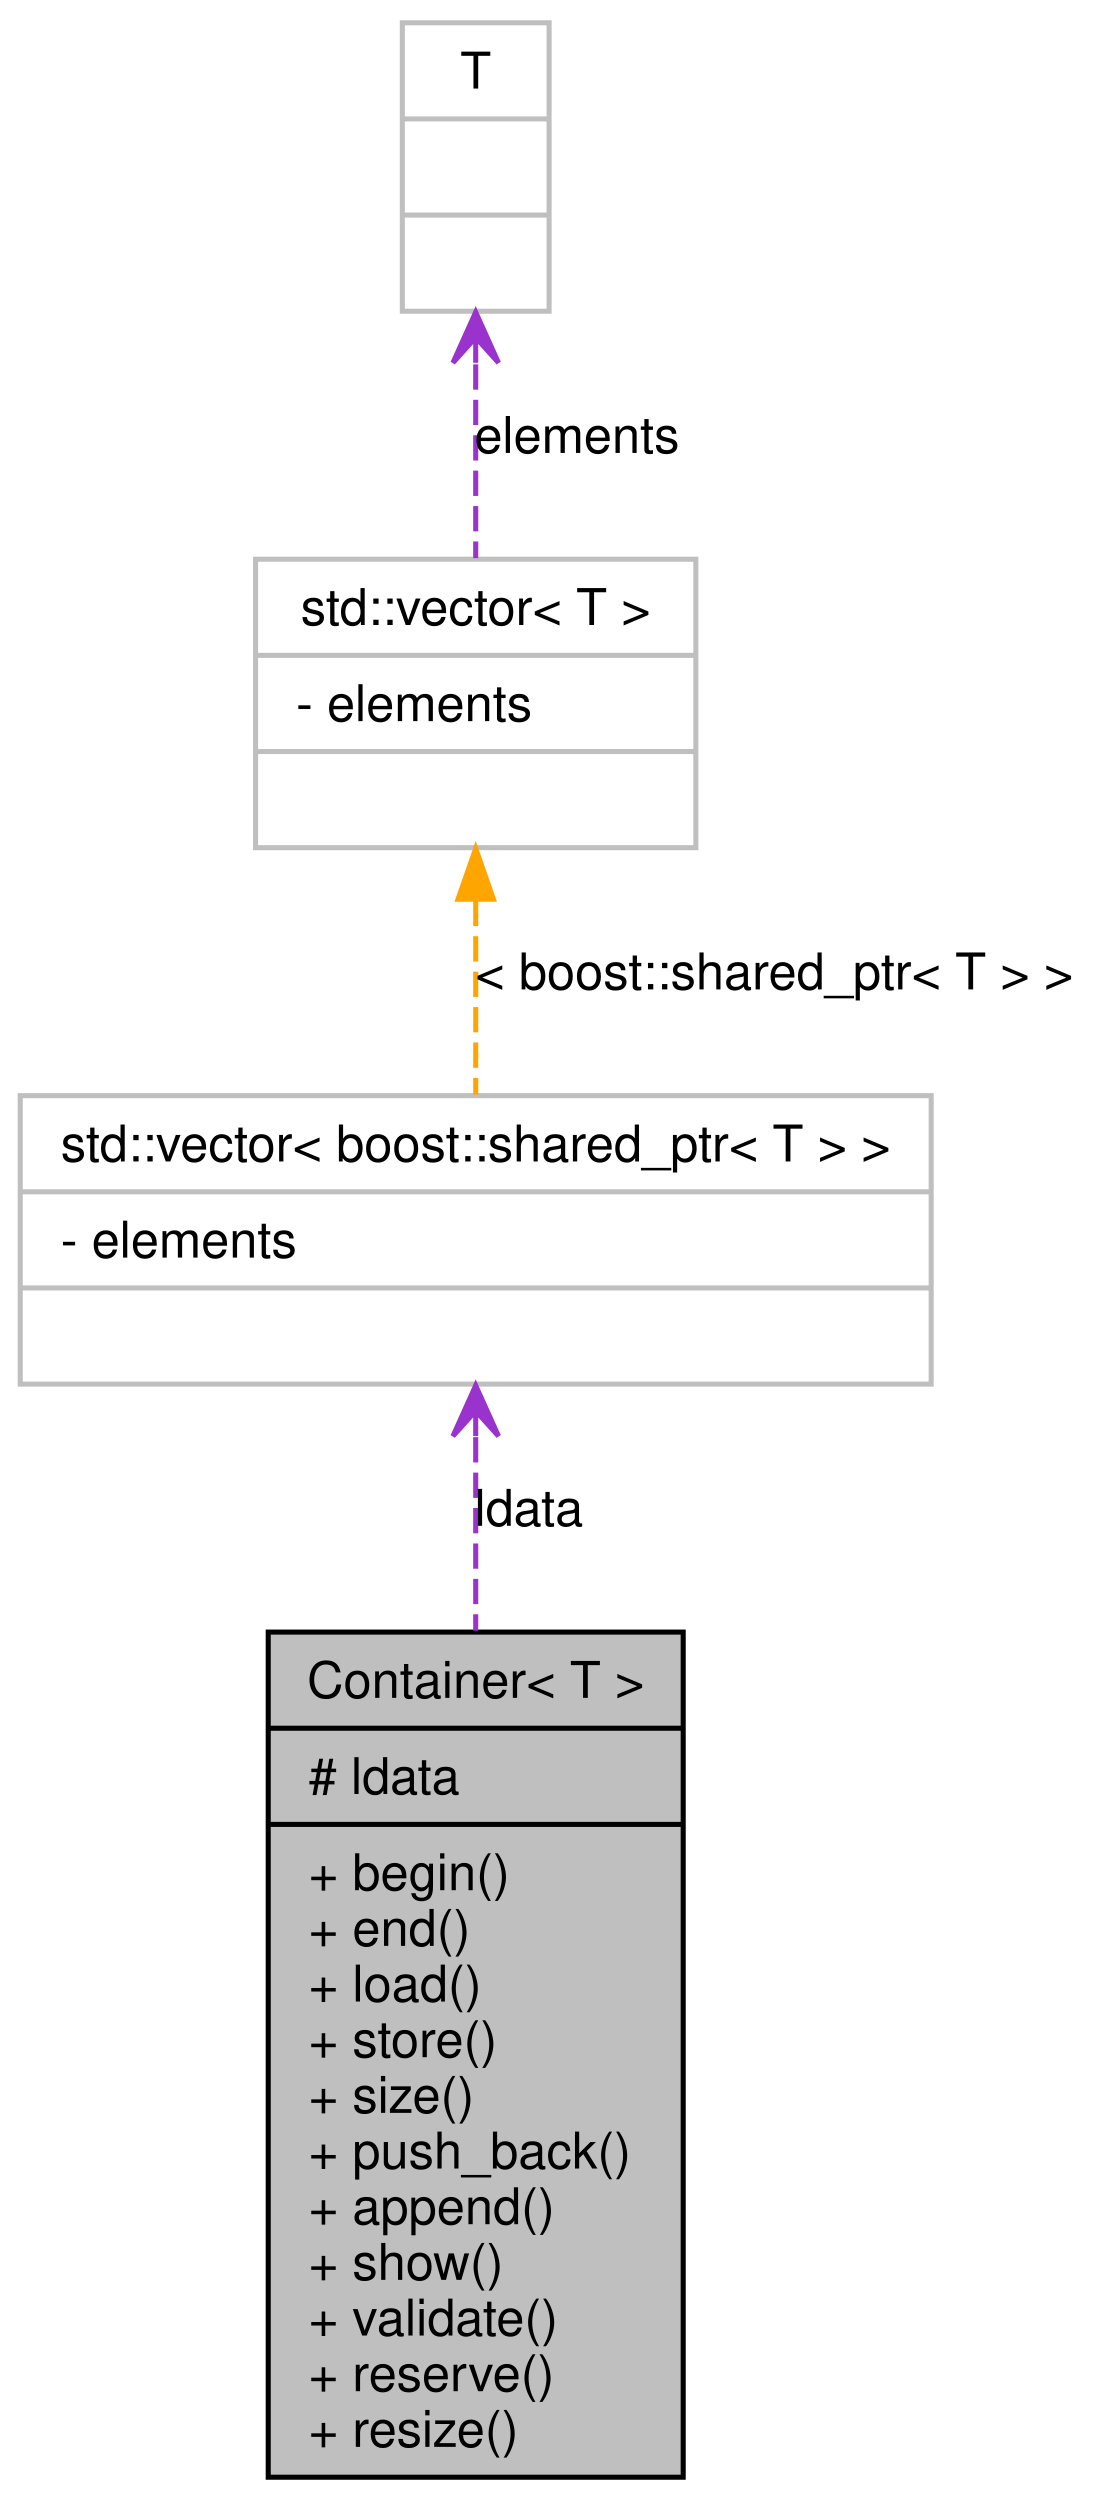
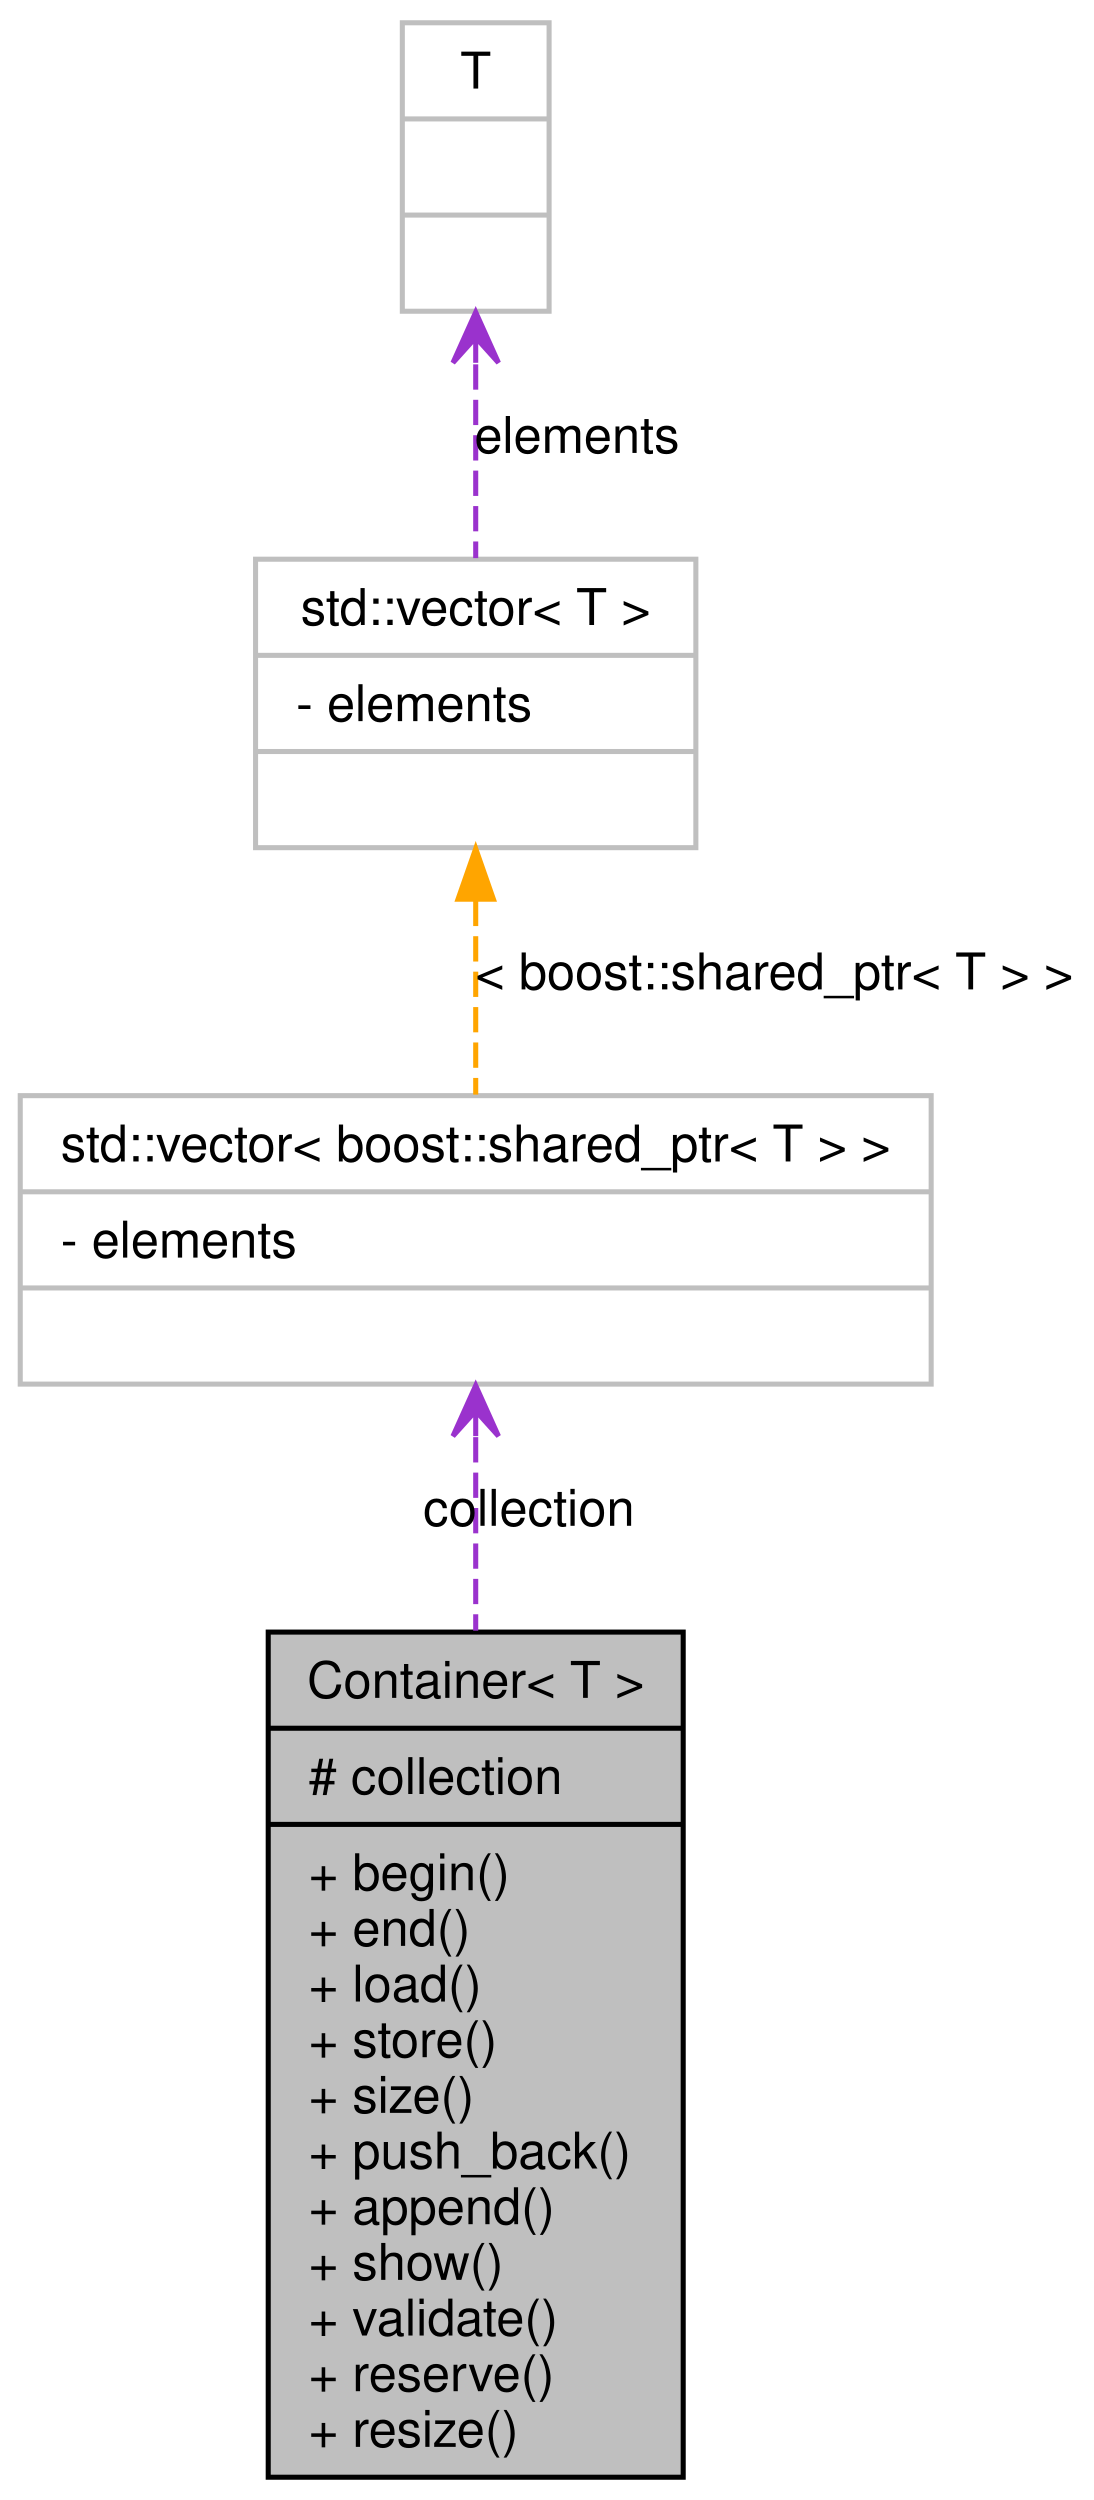
<svg xmlns="http://www.w3.org/2000/svg" xmlns:xlink="http://www.w3.org/1999/xlink" width="216pt" height="494pt" viewBox="0.00 0.00 216.00 494.00">
  <g id="graph1" class="graph" transform="scale(1 1) rotate(0) translate(4 490)">
    <polygon fill="white" stroke="white" points="-4,5 -4,-490 213,-490 213,5 -4,5" />
    <g id="node1" class="node">
      <polygon fill="#bfbfbf" stroke="black" points="49,-0.5 49,-167.5 131,-167.5 131,-0.5 49,-0.5" />
      <text text-anchor="middle" x="90" y="-154.5" font-family="Helvetica,sans-Serif" font-size="10.00">Container&lt; T &gt;</text>
      <polyline fill="none" stroke="black" points="49,-148.5 131,-148.5 " />
-       <text text-anchor="start" x="57" y="-135.5" font-family="Helvetica,sans-Serif" font-size="10.00"># ldata</text>
+       <text text-anchor="start" x="57" y="-135.5" font-family="Helvetica,sans-Serif" font-size="10.00"># collection</text>
      <polyline fill="none" stroke="black" points="49,-129.5 131,-129.5 " />
      <text text-anchor="start" x="57" y="-116.5" font-family="Helvetica,sans-Serif" font-size="10.00">+ begin()</text>
      <text text-anchor="start" x="57" y="-105.5" font-family="Helvetica,sans-Serif" font-size="10.00">+ end()</text>
      <text text-anchor="start" x="57" y="-94.5" font-family="Helvetica,sans-Serif" font-size="10.00">+ load()</text>
      <text text-anchor="start" x="57" y="-83.5" font-family="Helvetica,sans-Serif" font-size="10.00">+ store()</text>
      <text text-anchor="start" x="57" y="-72.5" font-family="Helvetica,sans-Serif" font-size="10.00">+ size()</text>
      <text text-anchor="start" x="57" y="-61.5" font-family="Helvetica,sans-Serif" font-size="10.00">+ push_back()</text>
      <text text-anchor="start" x="57" y="-50.5" font-family="Helvetica,sans-Serif" font-size="10.00">+ append()</text>
      <text text-anchor="start" x="57" y="-39.5" font-family="Helvetica,sans-Serif" font-size="10.00">+ show()</text>
      <text text-anchor="start" x="57" y="-28.5" font-family="Helvetica,sans-Serif" font-size="10.00">+ validate()</text>
      <text text-anchor="start" x="57" y="-17.5" font-family="Helvetica,sans-Serif" font-size="10.00">+ reserve()</text>
      <text text-anchor="start" x="57" y="-6.5" font-family="Helvetica,sans-Serif" font-size="10.00">+ resize()</text>
    </g>
    <g id="node2" class="node">
      <polygon fill="white" stroke="#bfbfbf" points="0,-216.5 0,-273.5 180,-273.5 180,-216.5 0,-216.5" />
      <text text-anchor="middle" x="90" y="-260.5" font-family="Helvetica,sans-Serif" font-size="10.00">std::vector&lt; boost::shared_ptr&lt; T &gt; &gt;</text>
      <polyline fill="none" stroke="#bfbfbf" points="0,-254.5 180,-254.5 " />
      <text text-anchor="start" x="8" y="-241.5" font-family="Helvetica,sans-Serif" font-size="10.00">- elements</text>
      <polyline fill="none" stroke="#bfbfbf" points="0,-235.5 180,-235.5 " />
      <text text-anchor="middle" x="90" y="-222.5" font-family="Helvetica,sans-Serif" font-size="10.00"> </text>
    </g>
    <g id="edge2" class="edge">
      <path fill="none" stroke="#9a32cd" stroke-dasharray="5,2" d="M90,-206.017C90,-194.377 90,-181.142 90,-167.786" />
      <polygon fill="#9a32cd" stroke="#9a32cd" points="90,-216.216 85.5,-206.216 90,-211.216 90,-206.216 90,-206.216 90,-206.216 90,-211.216 94.5,-206.216 90,-216.216 90,-216.216" />
-       <text text-anchor="middle" x="100.5" y="-188.5" font-family="Helvetica,sans-Serif" font-size="10.00">ldata</text>
+       <text text-anchor="middle" x="100.5" y="-188.5" font-family="Helvetica,sans-Serif" font-size="10.00">collection</text>
    </g>
    <g id="node4" class="node">
      <a xlink:title="STL class.">
        <polygon fill="white" stroke="#bfbfbf" points="46.5,-322.5 46.5,-379.5 133.5,-379.5 133.5,-322.5 46.5,-322.5" />
        <text text-anchor="middle" x="90" y="-366.5" font-family="Helvetica,sans-Serif" font-size="10.00">std::vector&lt; T &gt;</text>
        <polyline fill="none" stroke="#bfbfbf" points="46.5,-360.5 133.5,-360.5 " />
        <text text-anchor="start" x="54.5" y="-347.5" font-family="Helvetica,sans-Serif" font-size="10.00">- elements</text>
        <polyline fill="none" stroke="#bfbfbf" points="46.5,-341.5 133.5,-341.5 " />
        <text text-anchor="middle" x="90" y="-328.5" font-family="Helvetica,sans-Serif" font-size="10.00"> </text>
      </a>
    </g>
    <g id="edge4" class="edge">
      <path fill="none" stroke="orange" stroke-dasharray="5,2" d="M90,-312.005C90,-299.326 90,-285.494 90,-273.708" />
      <polygon fill="orange" stroke="orange" points="86.5,-312.315 90,-322.315 93.5,-312.315 86.5,-312.315" />
      <text text-anchor="middle" x="149" y="-294.5" font-family="Helvetica,sans-Serif" font-size="10.00">&lt; boost::shared_ptr&lt; T &gt; &gt;</text>
    </g>
    <g id="node6" class="node">
      <polygon fill="white" stroke="#bfbfbf" points="75.5,-428.5 75.5,-485.5 104.5,-485.5 104.5,-428.5 75.5,-428.5" />
      <text text-anchor="middle" x="90" y="-472.5" font-family="Helvetica,sans-Serif" font-size="10.00">T</text>
      <polyline fill="none" stroke="#bfbfbf" points="75.5,-466.5 104.5,-466.5 " />
      <text text-anchor="middle" x="90" y="-453.5" font-family="Helvetica,sans-Serif" font-size="10.00"> </text>
      <polyline fill="none" stroke="#bfbfbf" points="75.5,-447.5 104.5,-447.5 " />
      <text text-anchor="middle" x="90" y="-434.5" font-family="Helvetica,sans-Serif" font-size="10.00"> </text>
    </g>
    <g id="edge6" class="edge">
      <path fill="none" stroke="#9a32cd" stroke-dasharray="5,2" d="M90,-418.005C90,-405.326 90,-391.494 90,-379.708" />
      <polygon fill="#9a32cd" stroke="#9a32cd" points="90,-428.315 85.5,-418.315 90,-423.315 90,-418.315 90,-418.315 90,-418.315 90,-423.315 94.5,-418.315 90,-428.315 90,-428.315" />
      <text text-anchor="middle" x="110" y="-400.5" font-family="Helvetica,sans-Serif" font-size="10.00">elements</text>
    </g>
  </g>
</svg>
